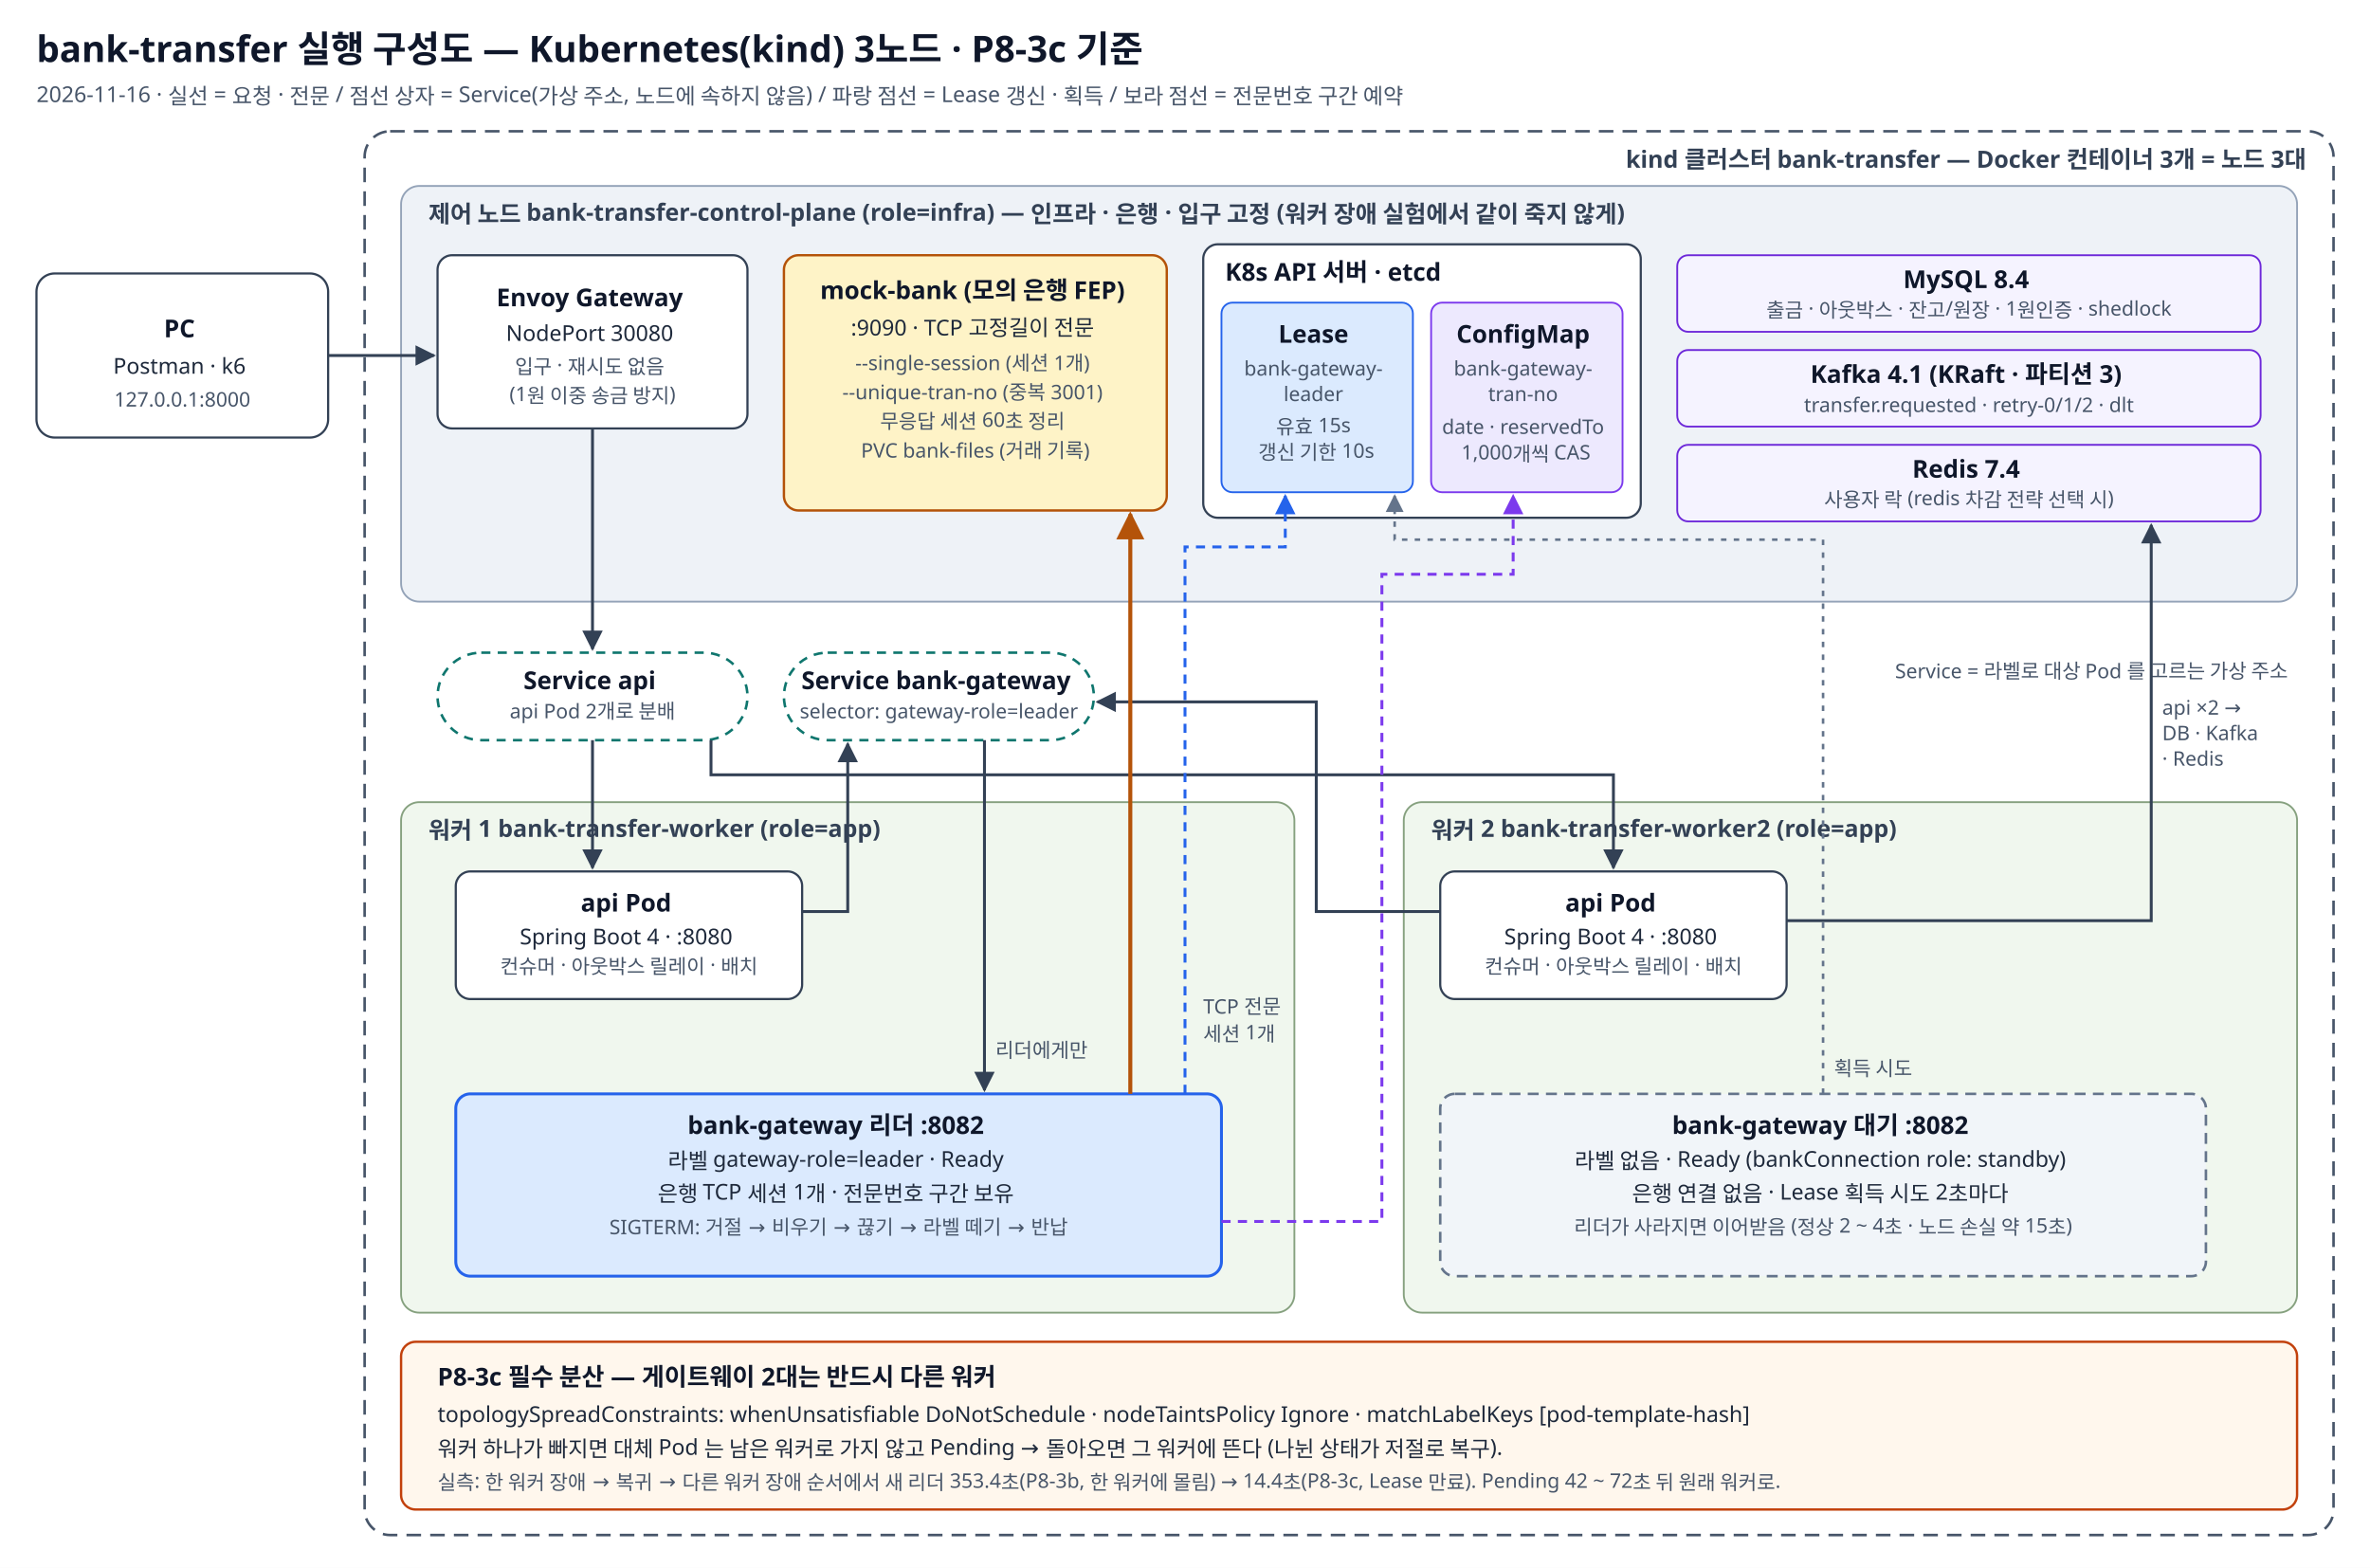
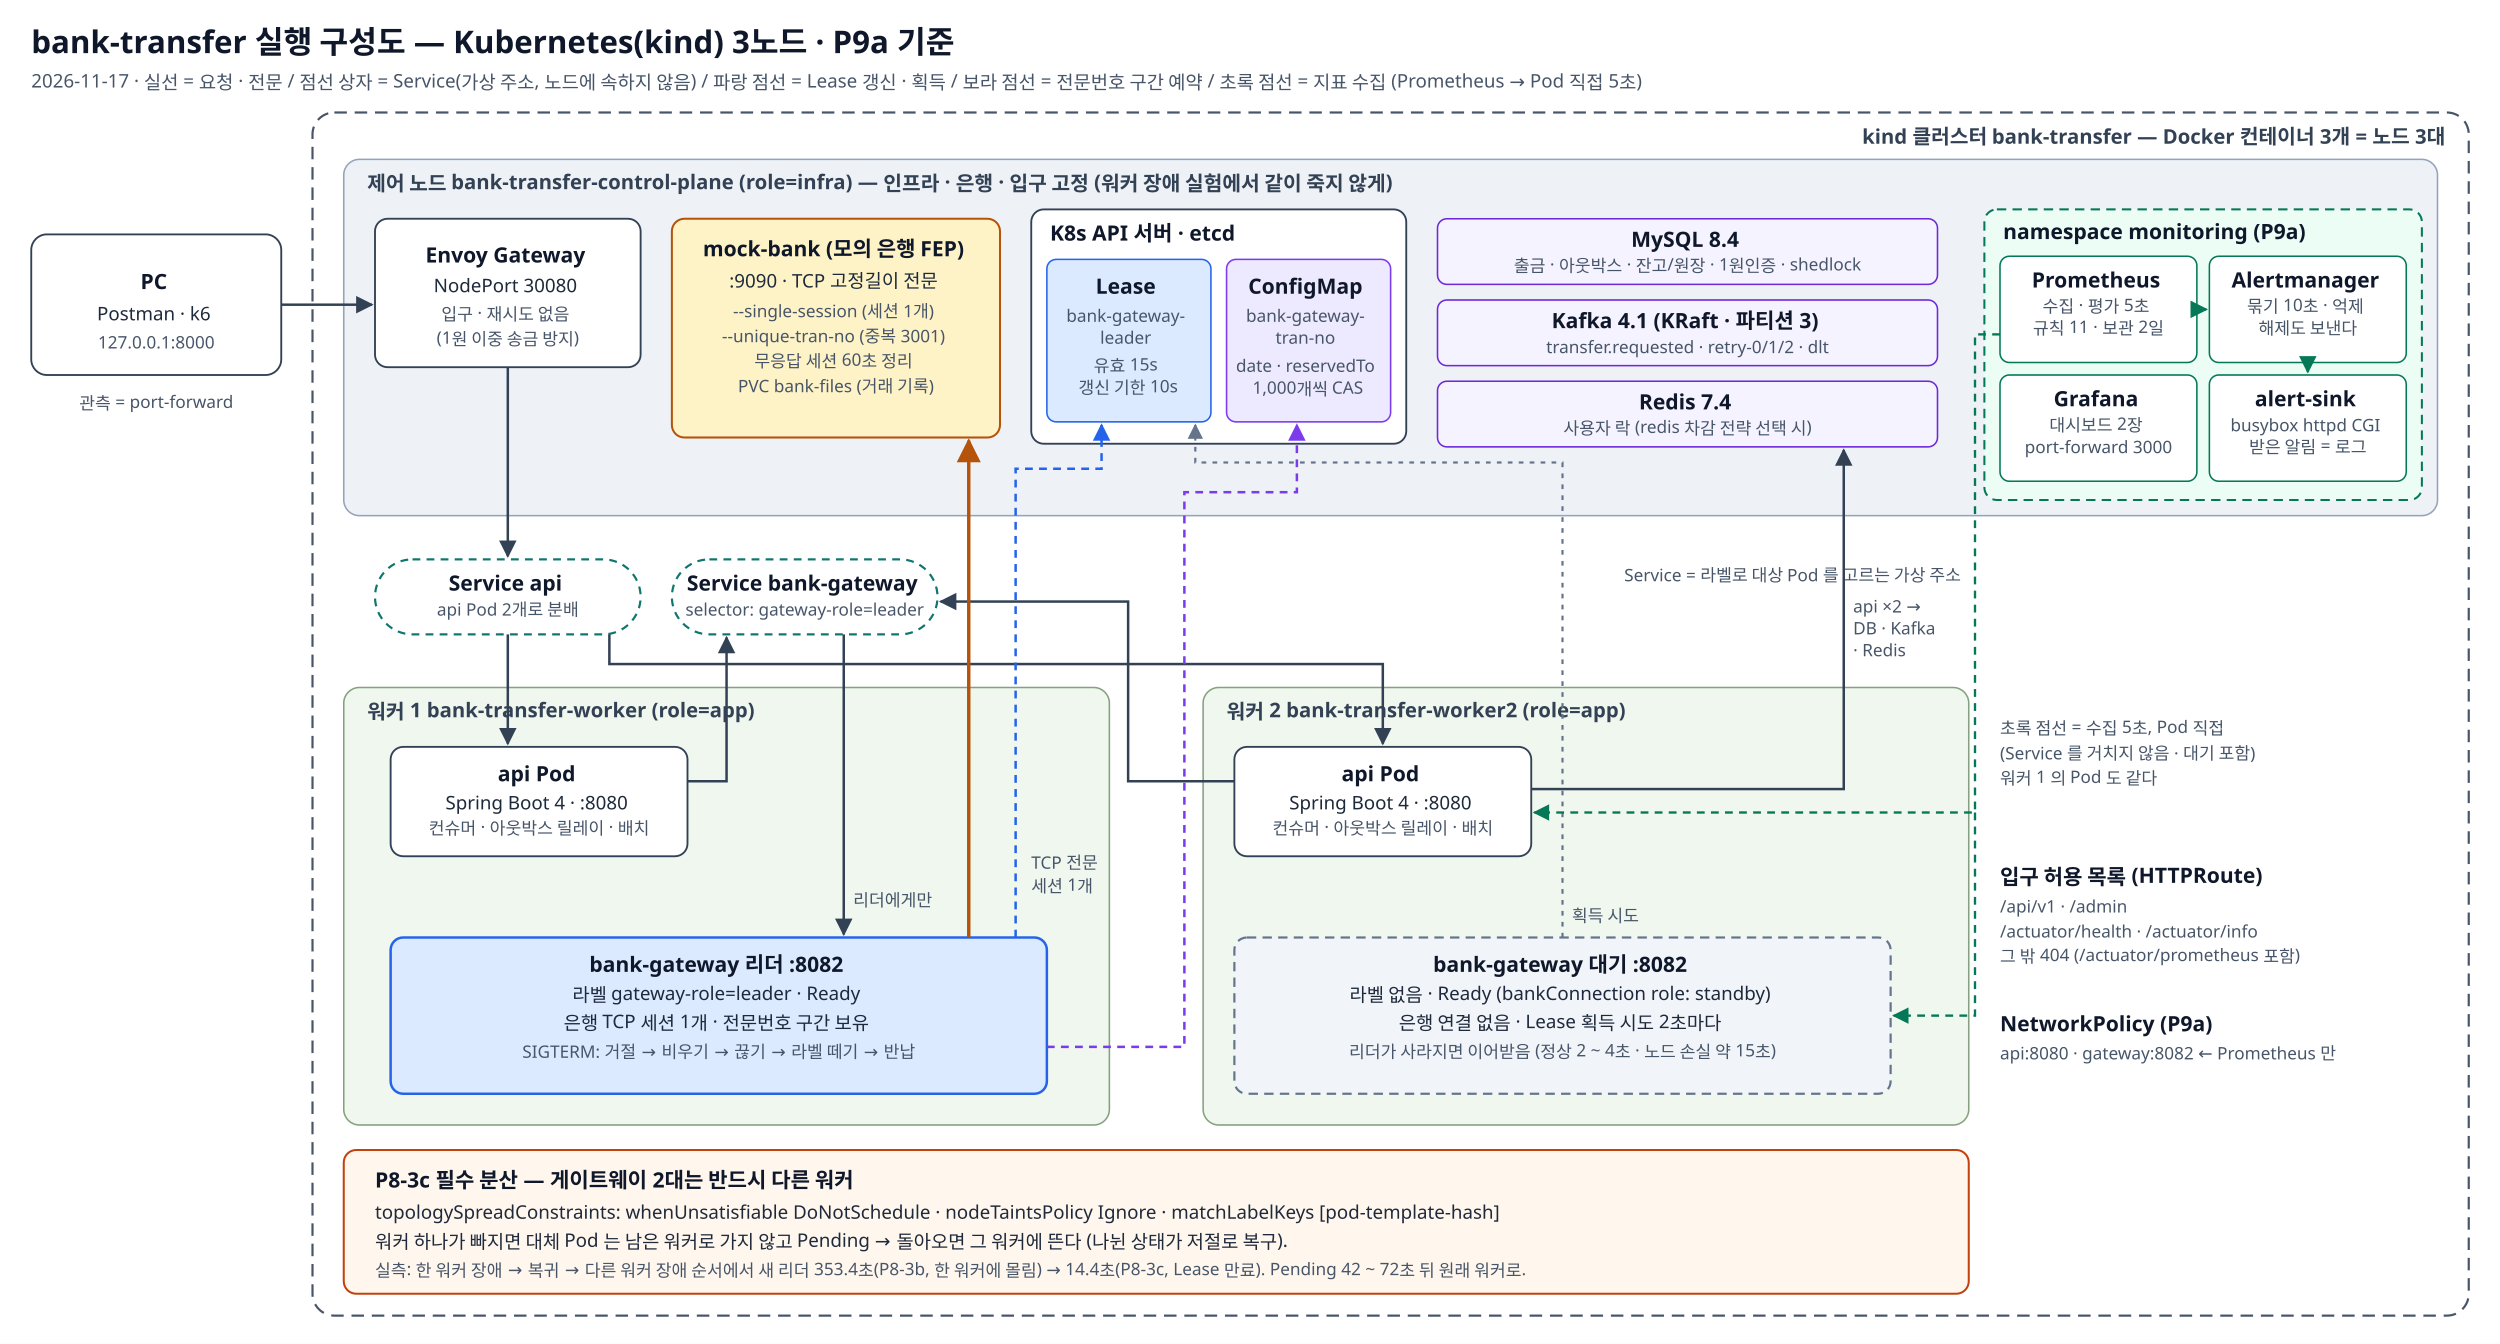
- <svg xmlns="http://www.w3.org/2000/svg" viewBox="0 0 1300 860" width="1300" height="860" font-family="'Malgun Gothic','Apple SD Gothic Neo','Noto Sans KR',sans-serif">
+ <svg xmlns="http://www.w3.org/2000/svg" viewBox="0 0 1600 860" width="1600" height="860" font-family="'Malgun Gothic','Apple SD Gothic Neo','Noto Sans KR',sans-serif">
  <defs>
    <marker id="arr" viewBox="0 0 10 10" refX="9" refY="5" markerWidth="7" markerHeight="7" orient="auto-start-reverse">
      <path d="M0,0 L10,5 L0,10 z" fill="#334155" />
    </marker>
    <marker id="arrB" viewBox="0 0 10 10" refX="9" refY="5" markerWidth="7" markerHeight="7" orient="auto-start-reverse">
      <path d="M0,0 L10,5 L0,10 z" fill="#b45309" />
    </marker>
    <marker id="arrL" viewBox="0 0 10 10" refX="9" refY="5" markerWidth="7" markerHeight="7" orient="auto-start-reverse">
      <path d="M0,0 L10,5 L0,10 z" fill="#2563eb" />
    </marker>
    <marker id="arrC" viewBox="0 0 10 10" refX="9" refY="5" markerWidth="7" markerHeight="7" orient="auto-start-reverse">
      <path d="M0,0 L10,5 L0,10 z" fill="#7c3aed" />
    </marker>
    <marker id="arrS" viewBox="0 0 10 10" refX="9" refY="5" markerWidth="7" markerHeight="7" orient="auto-start-reverse">
      <path d="M0,0 L10,5 L0,10 z" fill="#64748b" />
+     </marker>
+     <marker id="arrM" viewBox="0 0 10 10" refX="9" refY="5" markerWidth="7" markerHeight="7" orient="auto-start-reverse">
+       <path d="M0,0 L10,5 L0,10 z" fill="#047857" />
    </marker>
    <style>
      .t{font-size:20px;font-weight:700;fill:#0f172a}
      .st{font-size:12px;fill:#475569}
      .h{font-size:13.5px;font-weight:700;fill:#0f172a}
      .b{font-size:12px;fill:#1e293b}
      .s{font-size:11px;fill:#475569}
      .zone{font-size:13px;font-weight:700;fill:#334155}
      .box{fill:#ffffff;stroke:#334155;stroke-width:1.2}
      .ln{fill:none;stroke:#334155;stroke-width:1.6}
    </style>
  </defs>
-   <rect x="0" y="0" width="1300" height="860" fill="#ffffff" />
-   <text class="t" x="20" y="34">bank-transfer 실행 구성도 — Kubernetes(kind) 3노드 · P8-3c 기준</text>
-   <text class="st" x="20" y="56">2026-11-16 · 실선 = 요청 · 전문 / 점선 상자 = Service(가상 주소, 노드에 속하지 않음) / 파랑 점선 = Lease 갱신 · 획득 / 보라 점선 = 전문번호 구간 예약</text>
+   <rect x="0" y="0" width="1600" height="860" fill="#ffffff" />
+   <text class="t" x="20" y="34">bank-transfer 실행 구성도 — Kubernetes(kind) 3노드 · P9a 기준</text>
+   <text class="st" x="20" y="56">2026-11-17 · 실선 = 요청 · 전문 / 점선 상자 = Service(가상 주소, 노드에 속하지 않음) / 파랑 점선 = Lease 갱신 · 획득 / 보라 점선 = 전문번호 구간 예약 / 초록 점선 = 지표 수집 (Prometheus → Pod 직접 5초)</text>
  <rect class="box" x="20" y="150" width="160" height="90" rx="10" />
  <text x="100" y="185" text-anchor="middle">
    <tspan class="h">PC</tspan>
    <tspan class="b" x="100" dy="20">Postman · k6</tspan>
    <tspan class="s" x="100" dy="18">127.0.0.1:8000</tspan>
  </text>
-   <rect x="200" y="72" width="1080" height="770" rx="14" fill="none" stroke="#475569" stroke-width="1.4" stroke-dasharray="8 5" />
-   <text class="zone" x="1265" y="92" text-anchor="end">kind 클러스터 bank-transfer — Docker 컨테이너 3개 = 노드 3대</text>
-   <rect x="220" y="102" width="1040" height="228" rx="10" fill="#eef2f7" stroke="#94a3b8" />
+   <text class="s" x="100" y="262" text-anchor="middle">관측 = port-forward</text>
+   <rect x="200" y="72" width="1380" height="770" rx="14" fill="none" stroke="#475569" stroke-width="1.4" stroke-dasharray="8 5" />
+   <text class="zone" x="1565" y="92" text-anchor="end">kind 클러스터 bank-transfer — Docker 컨테이너 3개 = 노드 3대</text>
+   <rect x="220" y="102" width="1340" height="228" rx="10" fill="#eef2f7" stroke="#94a3b8" />
  <text class="zone" x="235" y="122">제어 노드 bank-transfer-control-plane (role=infra) — 인프라 · 은행 · 입구 고정 (워커 장애 실험에서 같이 죽지 않게)</text>
  <rect class="box" x="240" y="140" width="170" height="95" rx="8" />
  <text x="325" y="168" text-anchor="middle">
    <tspan class="h">Envoy Gateway</tspan>
    <tspan class="b" x="325" dy="19">NodePort 30080</tspan>
    <tspan class="s" x="325" dy="18">입구 · 재시도 없음</tspan>
    <tspan class="s" x="325" dy="15">(1원 이중 송금 방지)</tspan>
  </text>
  <rect x="430" y="140" width="210" height="140" rx="8" fill="#fef3c7" stroke="#b45309" stroke-width="1.3" />
  <text x="535" y="164" text-anchor="middle">
    <tspan class="h">mock-bank (모의 은행 FEP)</tspan>
    <tspan class="b" x="535" dy="20">:9090 · TCP 고정길이 전문</tspan>
    <tspan class="s" x="535" dy="19">--single-session (세션 1개)</tspan>
    <tspan class="s" x="535" dy="16">--unique-tran-no (중복 3001)</tspan>
    <tspan class="s" x="535" dy="16">무응답 세션 60초 정리</tspan>
    <tspan class="s" x="535" dy="16">PVC bank-files (거래 기록)</tspan>
  </text>
  <rect class="box" x="660" y="134" width="240" height="150" rx="8" />
  <text class="h" x="672" y="154">K8s API 서버 · etcd</text>
  <rect x="670" y="166" width="105" height="104" rx="6" fill="#dbeafe" stroke="#2563eb" />
  <text x="722" y="188" text-anchor="middle">
    <tspan class="h">Lease</tspan>
    <tspan class="s" x="722" dy="18">bank-gateway-</tspan>
    <tspan class="s" x="722" dy="14">leader</tspan>
    <tspan class="s" x="722" dy="18">유효 15s</tspan>
    <tspan class="s" x="722" dy="14">갱신 기한 10s</tspan>
  </text>
  <rect x="785" y="166" width="105" height="104" rx="6" fill="#ede9fe" stroke="#7c3aed" />
  <text x="837" y="188" text-anchor="middle">
    <tspan class="h">ConfigMap</tspan>
    <tspan class="s" x="837" dy="18">bank-gateway-</tspan>
    <tspan class="s" x="837" dy="14">tran-no</tspan>
    <tspan class="s" x="837" dy="18">date · reservedTo</tspan>
    <tspan class="s" x="837" dy="14">1,000개씩 CAS</tspan>
  </text>
  <rect x="920" y="140" width="320" height="42" rx="6" fill="#f5f3ff" stroke="#6d28d9" />
  <text x="1080" y="158" text-anchor="middle">
    <tspan class="h">MySQL 8.4</tspan>
    <tspan class="s" x="1080" dy="16">출금 · 아웃박스 · 잔고/원장 · 1원인증 · shedlock</tspan>
  </text>
  <rect x="920" y="192" width="320" height="42" rx="6" fill="#f5f3ff" stroke="#6d28d9" />
  <text x="1080" y="210" text-anchor="middle">
    <tspan class="h">Kafka 4.1 (KRaft · 파티션 3)</tspan>
    <tspan class="s" x="1080" dy="16">transfer.requested · retry-0/1/2 · dlt</tspan>
  </text>
  <rect x="920" y="244" width="320" height="42" rx="6" fill="#f5f3ff" stroke="#6d28d9" />
  <text x="1080" y="262" text-anchor="middle">
    <tspan class="h">Redis 7.4</tspan>
    <tspan class="s" x="1080" dy="16">사용자 락 (redis 차감 전략 선택 시)</tspan>
  </text>
+   <rect x="1270" y="134" width="280" height="186" rx="8" fill="#ecfdf5" stroke="#047857" stroke-width="1.3" stroke-dasharray="6 4" />
+   <text class="h" x="1282" y="153" fill="#065f46">namespace monitoring (P9a)</text>
+   <rect x="1280" y="164" width="126" height="68" rx="6" fill="#ffffff" stroke="#047857" />
+   <text x="1343" y="184" text-anchor="middle">
+     <tspan class="h">Prometheus</tspan>
+     <tspan class="s" x="1343" dy="16">수집 · 평가 5초</tspan>
+     <tspan class="s" x="1343" dy="14">규칙 11 · 보관 2일</tspan>
+   </text>
+   <rect x="1414" y="164" width="126" height="68" rx="6" fill="#ffffff" stroke="#047857" />
+   <text x="1477" y="184" text-anchor="middle">
+     <tspan class="h">Alertmanager</tspan>
+     <tspan class="s" x="1477" dy="16">묶기 10초 · 억제</tspan>
+     <tspan class="s" x="1477" dy="14">해제도 보낸다</tspan>
+   </text>
+   <rect x="1280" y="240" width="126" height="68" rx="6" fill="#ffffff" stroke="#047857" />
+   <text x="1343" y="260" text-anchor="middle">
+     <tspan class="h">Grafana</tspan>
+     <tspan class="s" x="1343" dy="16">대시보드 2장</tspan>
+     <tspan class="s" x="1343" dy="14">port-forward 3000</tspan>
+   </text>
+   <rect x="1414" y="240" width="126" height="68" rx="6" fill="#ffffff" stroke="#047857" />
+   <text x="1477" y="260" text-anchor="middle">
+     <tspan class="h">alert-sink</tspan>
+     <tspan class="s" x="1477" dy="16">busybox httpd CGI</tspan>
+     <tspan class="s" x="1477" dy="14">받은 알림 = 로그</tspan>
+   </text>
+   <line x1="1406" y1="198" x2="1412" y2="198" stroke="#047857" stroke-width="1.6" marker-end="url(#arrM)" />
+   <line x1="1477" y1="232" x2="1477" y2="238" stroke="#047857" stroke-width="1.6" marker-end="url(#arrM)" />
+   <text class="s" x="1280" y="470" fill="#047857">초록 점선 = 수집 5초, Pod 직접</text>
+   <text class="s" x="1280" y="486" fill="#047857">(Service 를 거치지 않음 · 대기 포함)</text>
+   <text class="s" x="1280" y="502" fill="#047857">워커 1 의 Pod 도 같다</text>
+   <text class="h" x="1280" y="566">입구 허용 목록 (HTTPRoute)</text>
+   <text class="s" x="1280" y="584">/api/v1 · /admin</text>
+   <text class="s" x="1280" y="600">/actuator/health · /actuator/info</text>
+   <text class="s" x="1280" y="616">그 밖 404 (/actuator/prometheus 포함)</text>
+   <text class="h" x="1280" y="660">NetworkPolicy (P9a)</text>
+   <text class="s" x="1280" y="678">api:8080 · gateway:8082 ← Prometheus 만</text>
  <text class="s" x="1255" y="372" text-anchor="end">Service = 라벨로 대상 Pod 를 고르는 가상 주소</text>
  <rect x="240" y="358" width="170" height="48" rx="24" fill="#ffffff" stroke="#0f766e" stroke-width="1.4" stroke-dasharray="5 4" />
  <text x="325" y="378" text-anchor="middle">
    <tspan class="h">Service api</tspan>
    <tspan class="s" x="325" dy="16">api Pod 2개로 분배</tspan>
  </text>
  <rect x="430" y="358" width="170" height="48" rx="24" fill="#ffffff" stroke="#0f766e" stroke-width="1.4" stroke-dasharray="5 4" />
  <text x="515" y="378" text-anchor="middle">
    <tspan class="h">Service bank-gateway</tspan>
    <tspan class="s" x="515" dy="16">selector: gateway-role=leader</tspan>
  </text>
  <rect x="220" y="440" width="490" height="280" rx="10" fill="#f0f7ee" stroke="#86a17f" />
  <text class="zone" x="235" y="460">워커 1 bank-transfer-worker (role=app)</text>
  <rect class="box" x="250" y="478" width="190" height="70" rx="8" />
  <text x="345" y="500" text-anchor="middle">
    <tspan class="h">api Pod</tspan>
    <tspan class="b" x="345" dy="18">Spring Boot 4 · :8080</tspan>
    <tspan class="s" x="345" dy="16">컨슈머 · 아웃박스 릴레이 · 배치</tspan>
  </text>
  <rect x="250" y="600" width="420" height="100" rx="8" fill="#dbeafe" stroke="#2563eb" stroke-width="1.6" />
  <text x="460" y="622" text-anchor="middle">
    <tspan class="h">bank-gateway 리더 :8082</tspan>
    <tspan class="b" x="460" dy="19">라벨 gateway-role=leader · Ready</tspan>
    <tspan class="b" x="460" dy="18">은행 TCP 세션 1개 · 전문번호 구간 보유</tspan>
    <tspan class="s" x="460" dy="18">SIGTERM: 거절 → 비우기 → 끊기 → 라벨 떼기 → 반납</tspan>
  </text>
  <rect x="770" y="440" width="490" height="280" rx="10" fill="#f0f7ee" stroke="#86a17f" />
  <text class="zone" x="785" y="460">워커 2 bank-transfer-worker2 (role=app)</text>
  <rect class="box" x="790" y="478" width="190" height="70" rx="8" />
  <text x="885" y="500" text-anchor="middle">
    <tspan class="h">api Pod</tspan>
    <tspan class="b" x="885" dy="18">Spring Boot 4 · :8080</tspan>
    <tspan class="s" x="885" dy="16">컨슈머 · 아웃박스 릴레이 · 배치</tspan>
  </text>
  <rect x="790" y="600" width="420" height="100" rx="8" fill="#f1f5f9" stroke="#64748b" stroke-width="1.4" stroke-dasharray="6 4" />
  <text x="1000" y="622" text-anchor="middle">
    <tspan class="h">bank-gateway 대기 :8082</tspan>
    <tspan class="b" x="1000" dy="19">라벨 없음 · Ready (bankConnection role: standby)</tspan>
    <tspan class="b" x="1000" dy="18">은행 연결 없음 · Lease 획득 시도 2초마다</tspan>
    <tspan class="s" x="1000" dy="18">리더가 사라지면 이어받음 (정상 2 ~ 4초 · 노드 손실 약 15초)</tspan>
  </text>
  <rect x="220" y="736" width="1040" height="92" rx="8" fill="#fff7ed" stroke="#c2410c" stroke-width="1.3" />
  <text x="240" y="760">
    <tspan class="h" fill="#9a3412">P8-3c 필수 분산 — 게이트웨이 2대는 반드시 다른 워커</tspan>
    <tspan class="b" x="240" dy="20">topologySpreadConstraints: whenUnsatisfiable DoNotSchedule · nodeTaintsPolicy Ignore · matchLabelKeys [pod-template-hash]</tspan>
    <tspan class="b" x="240" dy="19">워커 하나가 빠지면 대체 Pod 는 남은 워커로 가지 않고 Pending → 돌아오면 그 워커에 뜬다 (나뉜 상태가 저절로 복구).</tspan>
    <tspan class="s" x="240" dy="18">실측: 한 워커 장애 → 복귀 → 다른 워커 장애 순서에서 새 리더 353.4초(P8-3b, 한 워커에 몰림) → 14.4초(P8-3c, Lease 만료). Pending 42 ~ 72초 뒤 원래 워커로.</tspan>
  </text>
  <line class="ln" x1="180" y1="195" x2="238" y2="195" marker-end="url(#arr)" />
  <line class="ln" x1="325" y1="235" x2="325" y2="356" marker-end="url(#arr)" />
  <line class="ln" x1="325" y1="406" x2="325" y2="476" marker-end="url(#arr)" />
  <polyline class="ln" points="390,406 390,425 885,425 885,476" marker-end="url(#arr)" />
  <polyline class="ln" points="440,500 465,500 465,408" marker-end="url(#arr)" />
  <polyline class="ln" points="790,500 722,500 722,385 602,385" marker-end="url(#arr)" />
  <line class="ln" x1="540" y1="406" x2="540" y2="598" marker-end="url(#arr)" />
  <text class="s" x="546" y="580">리더에게만</text>
  <line x1="620" y1="600" x2="620" y2="282" stroke="#b45309" stroke-width="2.2" marker-end="url(#arrB)" />
  <text class="s" x="660" y="556" fill="#92400e">TCP 전문</text>
  <text class="s" x="660" y="571" fill="#92400e">세션 1개</text>
  <polyline class="ln" points="980,505 1180,505 1180,288" marker-end="url(#arr)" />
  <text class="s" x="1186" y="392">api ×2 →</text>
  <text class="s" x="1186" y="406">DB · Kafka</text>
  <text class="s" x="1186" y="420">· Redis</text>
  <polyline points="650,600 650,300 705,300 705,272" fill="none" stroke="#2563eb" stroke-width="1.6" stroke-dasharray="5 4" marker-end="url(#arrL)" />
  <polyline points="670,670 758,670 758,315 830,315 830,272" fill="none" stroke="#7c3aed" stroke-width="1.6" stroke-dasharray="5 4" marker-end="url(#arrC)" />
  <polyline points="1000,600 1000,296 765,296 765,272" fill="none" stroke="#64748b" stroke-width="1.4" stroke-dasharray="3 4" marker-end="url(#arrS)" />
  <text class="s" x="1006" y="590" fill="#475569">획득 시도</text>
+   <polyline points="1280,214 1264,214 1264,520 982,520" fill="none" stroke="#047857" stroke-width="1.5" stroke-dasharray="5 4" marker-end="url(#arrM)" />
+   <polyline points="1264,520 1264,650 1212,650" fill="none" stroke="#047857" stroke-width="1.5" stroke-dasharray="5 4" marker-end="url(#arrM)" />
</svg>
